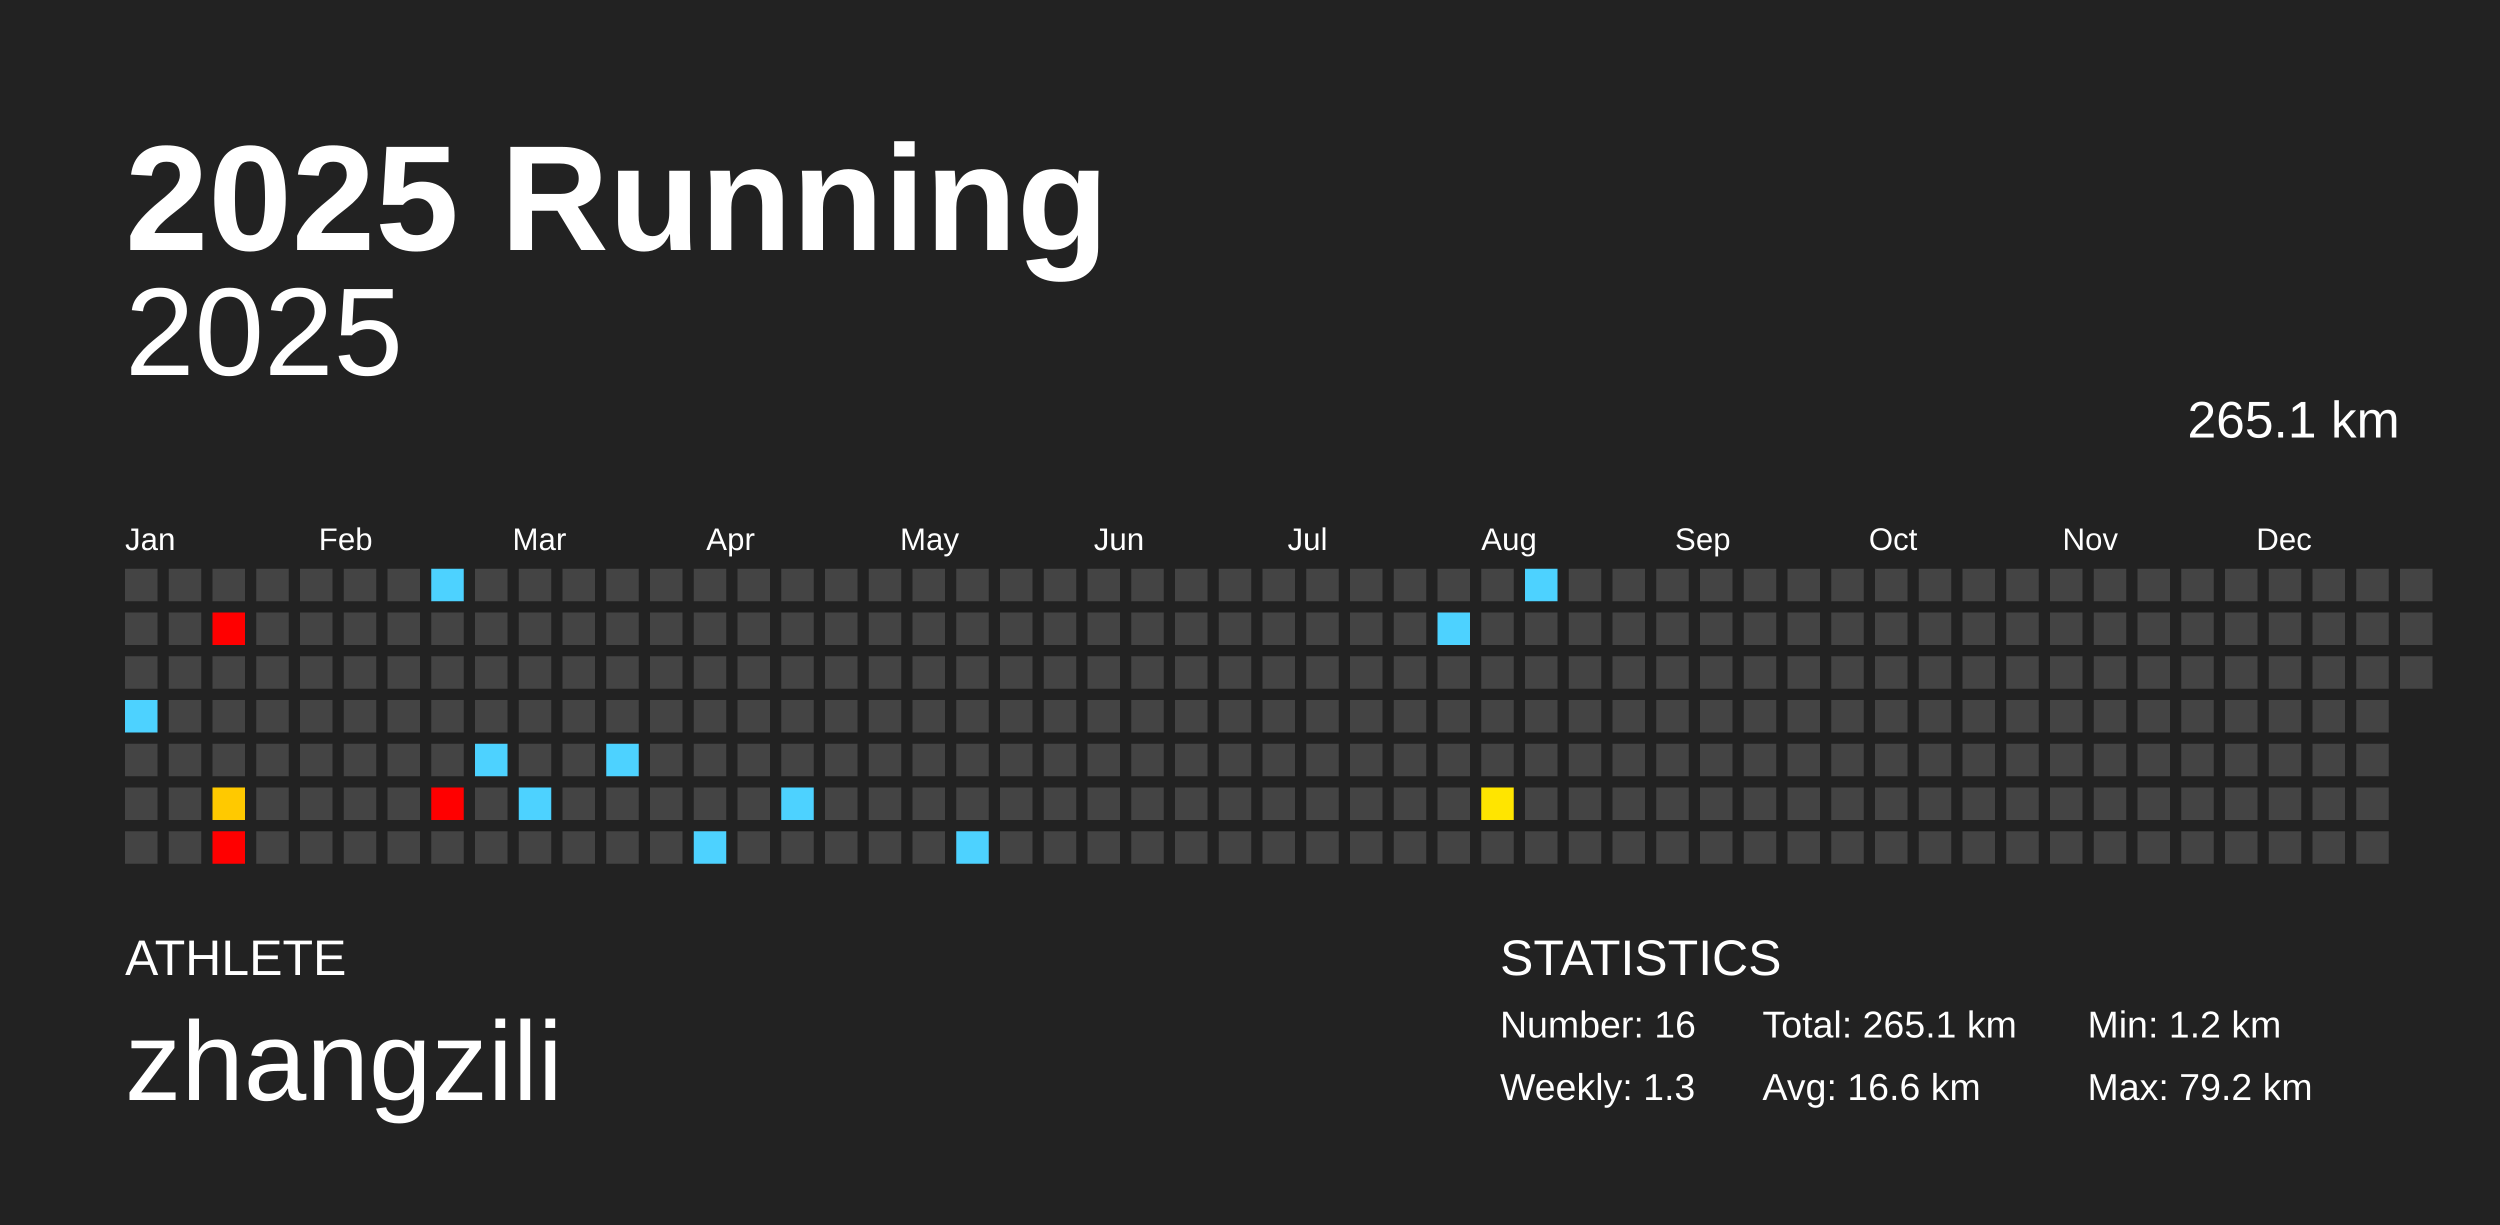
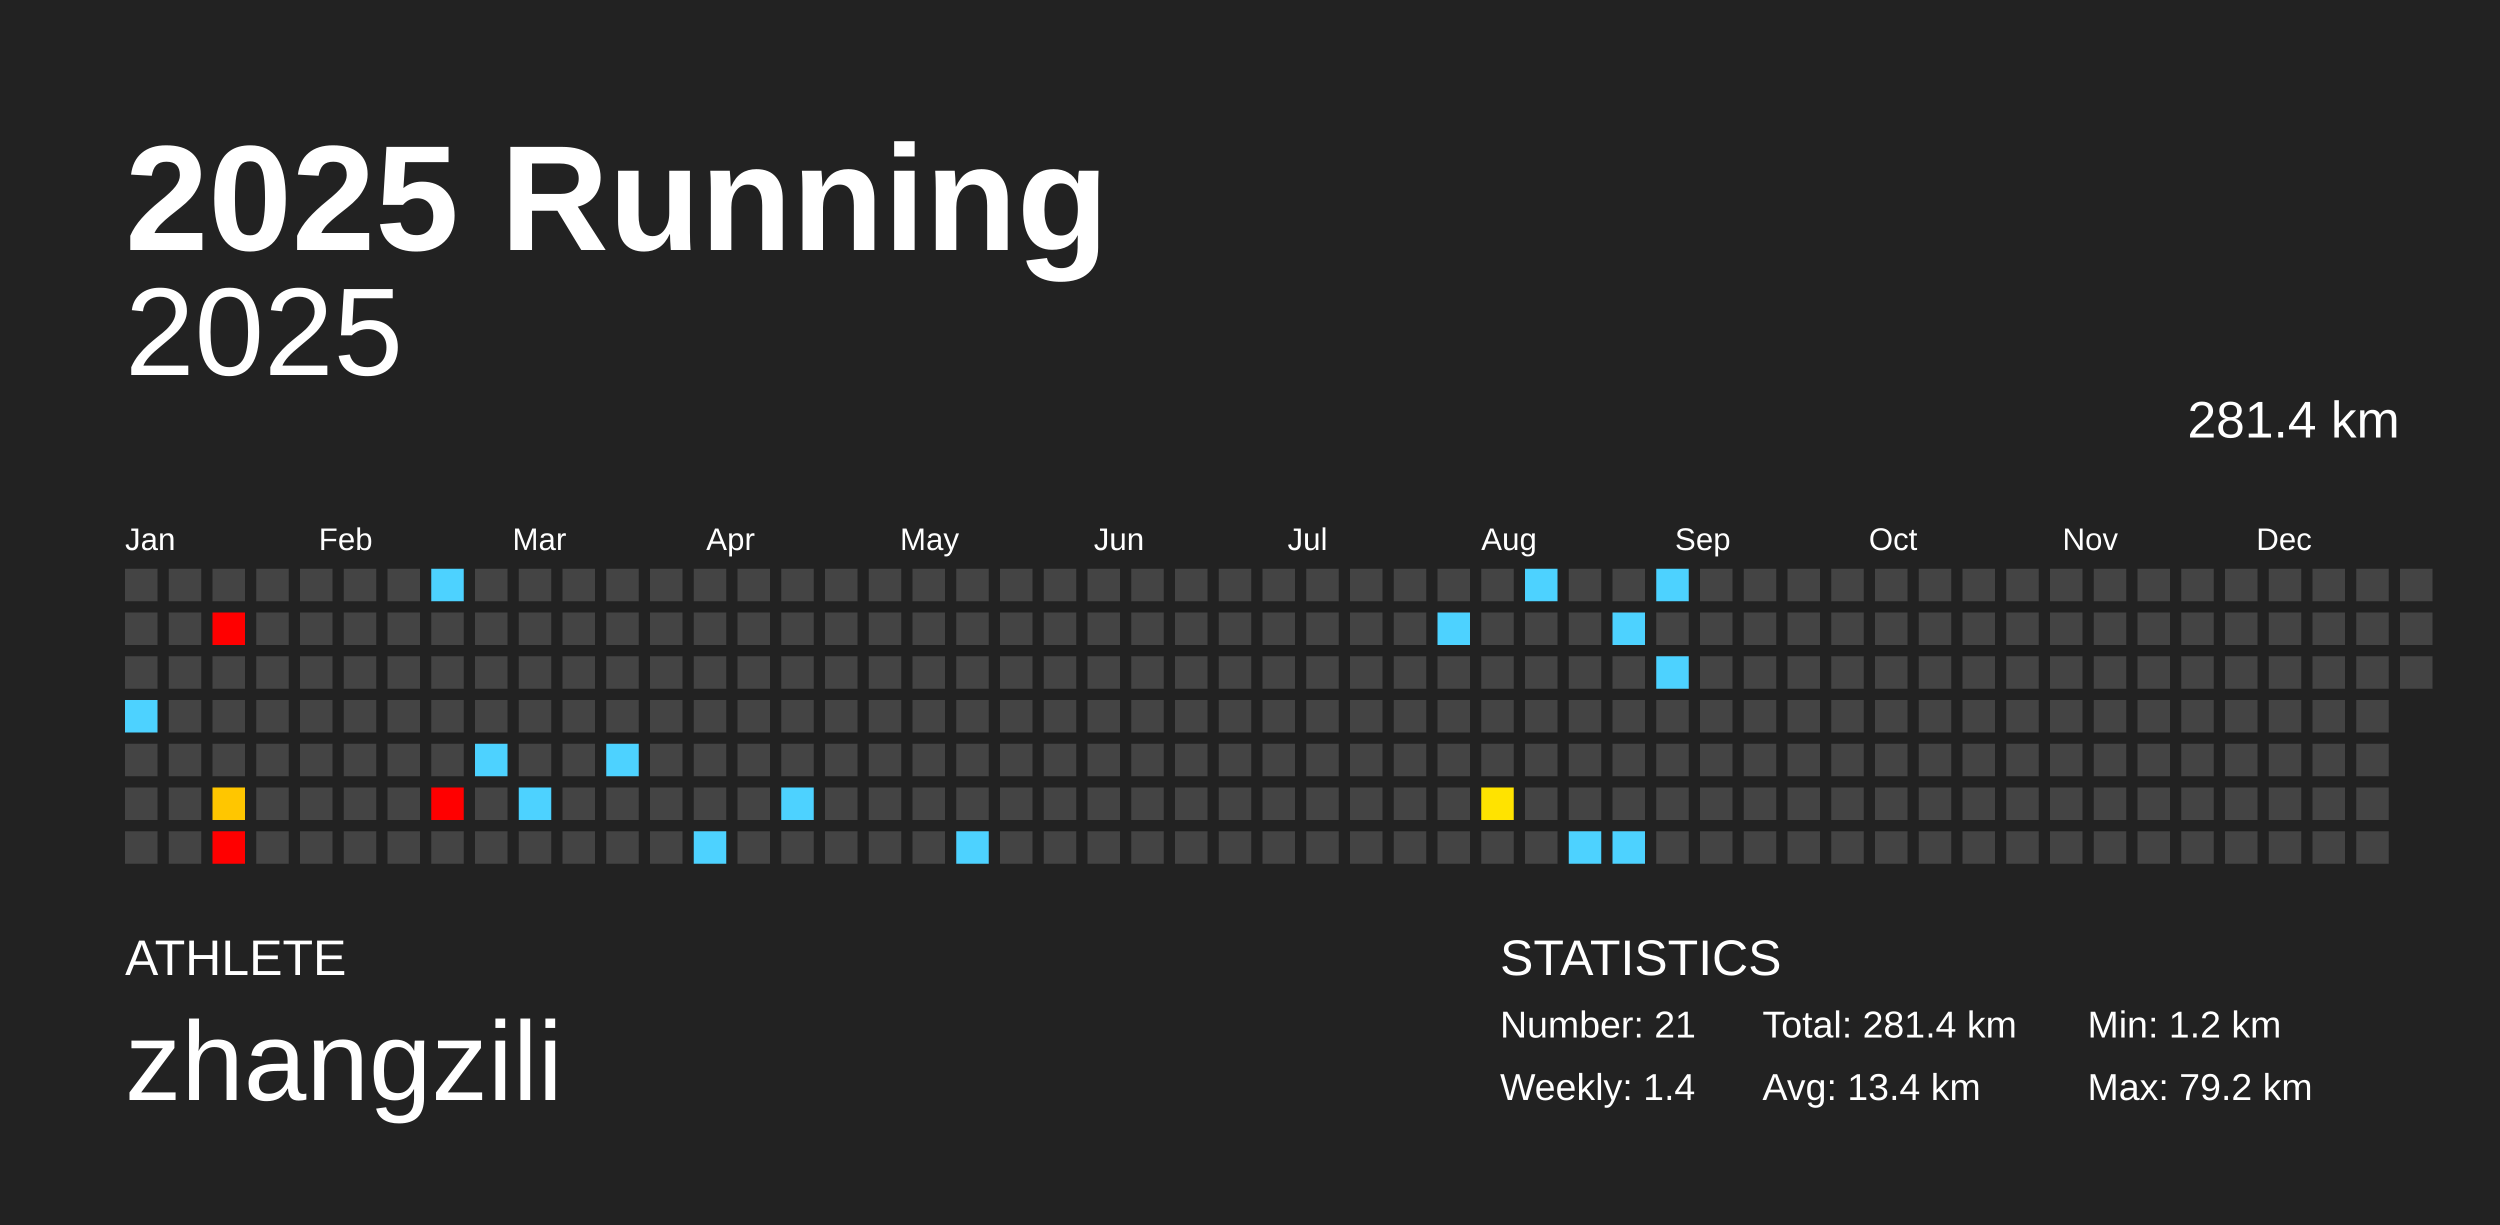
<svg xmlns="http://www.w3.org/2000/svg" baseProfile="full" height="98mm" version="1.1" viewBox="0,0,200,98" width="200mm">
  <defs />
  <rect fill="#222222" height="98" width="200" x="0" y="0" />
  <text fill="#FFFFFF" style="font-size:12px; font-family:Arial; font-weight:bold;" x="10" y="20">2025 Running</text>
  <text fill="#FFFFFF" style="font-size:4px; font-family:Arial" x="10" y="78">ATHLETE</text>
  <text fill="#FFFFFF" style="font-size:9px; font-family:Arial" x="10" y="88">zhangzili</text>
  <text fill="#FFFFFF" style="font-size:4px; font-family:Arial" x="120" y="78">STATISTICS</text>
-   <text fill="#FFFFFF" style="font-size:3px; font-family:Arial" x="120" y="83">Number: 16</text>
-   <text fill="#FFFFFF" style="font-size:3px; font-family:Arial" x="120" y="88">Weekly: 1.3</text>
-   <text fill="#FFFFFF" style="font-size:3px; font-family:Arial" x="141" y="83">Total: 265.1 km</text>
-   <text fill="#FFFFFF" style="font-size:3px; font-family:Arial" x="141" y="88">Avg: 16.6 km</text>
+   <text fill="#FFFFFF" style="font-size:3px; font-family:Arial" x="120" y="83">Number: 21</text>
+   <text fill="#FFFFFF" style="font-size:3px; font-family:Arial" x="120" y="88">Weekly: 1.4</text>
+   <text fill="#FFFFFF" style="font-size:3px; font-family:Arial" x="141" y="83">Total: 281.4 km</text>
+   <text fill="#FFFFFF" style="font-size:3px; font-family:Arial" x="141" y="88">Avg: 13.4 km</text>
  <text fill="#FFFFFF" style="font-size:3px; font-family:Arial" x="167" y="83">Min: 1.2 km</text>
  <text fill="#FFFFFF" style="font-size:3px; font-family:Arial" x="167" y="88">Max: 79.2 km</text>
  <text alignment-baseline="hanging" fill="#FFFFFF" style="font-size:10.0px; font-family:Arial;" x="10" y="30">2025</text>
-   <text alignment-baseline="hanging" fill="#FFFFFF" style="font-size:4.125px; font-family:Arial;" x="175" y="35">265.1 km</text>
+   <text alignment-baseline="hanging" fill="#FFFFFF" style="font-size:4.125px; font-family:Arial;" x="175" y="35">281.4 km</text>
  <text fill="#FFFFFF" style="font-size:2.5px; font-family:Arial" x="10.0" y="44">Jan</text>
  <text fill="#FFFFFF" style="font-size:2.5px; font-family:Arial" x="25.5" y="44">Feb</text>
  <text fill="#FFFFFF" style="font-size:2.5px; font-family:Arial" x="41.0" y="44">Mar</text>
  <text fill="#FFFFFF" style="font-size:2.5px; font-family:Arial" x="56.5" y="44">Apr</text>
  <text fill="#FFFFFF" style="font-size:2.5px; font-family:Arial" x="72.0" y="44">May</text>
  <text fill="#FFFFFF" style="font-size:2.5px; font-family:Arial" x="87.5" y="44">Jun</text>
  <text fill="#FFFFFF" style="font-size:2.5px; font-family:Arial" x="103.0" y="44">Jul</text>
  <text fill="#FFFFFF" style="font-size:2.5px; font-family:Arial" x="118.5" y="44">Aug</text>
  <text fill="#FFFFFF" style="font-size:2.5px; font-family:Arial" x="134.0" y="44">Sep</text>
  <text fill="#FFFFFF" style="font-size:2.5px; font-family:Arial" x="149.5" y="44">Oct</text>
  <text fill="#FFFFFF" style="font-size:2.5px; font-family:Arial" x="165.0" y="44">Nov</text>
  <text fill="#FFFFFF" style="font-size:2.5px; font-family:Arial" x="180.5" y="44">Dec</text>
  <rect fill="#444444" height="2.6" width="2.6" x="10.0" y="45.5" />
  <rect fill="#444444" height="2.6" width="2.6" x="10.0" y="49.0" />
  <rect fill="#444444" height="2.6" width="2.6" x="10.0" y="52.5" />
  <rect fill="#4dd2ff" height="2.6" width="2.6" x="10.0" y="56.0" />
  <rect fill="#444444" height="2.6" width="2.6" x="10.0" y="59.5" />
  <rect fill="#444444" height="2.6" width="2.6" x="10.0" y="63.0" />
  <rect fill="#444444" height="2.6" width="2.6" x="10.0" y="66.5" />
  <rect fill="#444444" height="2.6" width="2.6" x="13.5" y="45.5" />
  <rect fill="#444444" height="2.6" width="2.6" x="13.5" y="49.0" />
  <rect fill="#444444" height="2.6" width="2.6" x="13.5" y="52.5" />
  <rect fill="#444444" height="2.6" width="2.6" x="13.5" y="56.0" />
  <rect fill="#444444" height="2.6" width="2.6" x="13.5" y="59.5" />
  <rect fill="#444444" height="2.6" width="2.6" x="13.5" y="63.0" />
  <rect fill="#444444" height="2.6" width="2.6" x="13.5" y="66.5" />
  <rect fill="#444444" height="2.6" width="2.6" x="17.0" y="45.5" />
  <rect fill="red" height="2.6" width="2.6" x="17.0" y="49.0" />
  <rect fill="#444444" height="2.6" width="2.6" x="17.0" y="52.5" />
  <rect fill="#444444" height="2.6" width="2.6" x="17.0" y="56.0" />
  <rect fill="#444444" height="2.6" width="2.6" x="17.0" y="59.5" />
-   <rect fill="#ffc900" height="2.6" width="2.6" x="17.0" y="63.0" />
+   <rect fill="#ffc600" height="2.6" width="2.6" x="17.0" y="63.0" />
  <rect fill="red" height="2.6" width="2.6" x="17.0" y="66.5" />
  <rect fill="#444444" height="2.6" width="2.6" x="20.5" y="45.5" />
  <rect fill="#444444" height="2.6" width="2.6" x="20.5" y="49.0" />
  <rect fill="#444444" height="2.6" width="2.6" x="20.5" y="52.5" />
  <rect fill="#444444" height="2.6" width="2.6" x="20.5" y="56.0" />
  <rect fill="#444444" height="2.6" width="2.6" x="20.5" y="59.5" />
  <rect fill="#444444" height="2.6" width="2.6" x="20.5" y="63.0" />
  <rect fill="#444444" height="2.6" width="2.6" x="20.5" y="66.5" />
  <rect fill="#444444" height="2.6" width="2.6" x="24.0" y="45.5" />
  <rect fill="#444444" height="2.6" width="2.6" x="24.0" y="49.0" />
  <rect fill="#444444" height="2.6" width="2.6" x="24.0" y="52.5" />
  <rect fill="#444444" height="2.6" width="2.6" x="24.0" y="56.0" />
  <rect fill="#444444" height="2.6" width="2.6" x="24.0" y="59.5" />
  <rect fill="#444444" height="2.6" width="2.6" x="24.0" y="63.0" />
  <rect fill="#444444" height="2.6" width="2.6" x="24.0" y="66.5" />
  <rect fill="#444444" height="2.6" width="2.6" x="27.5" y="45.5" />
  <rect fill="#444444" height="2.6" width="2.6" x="27.5" y="49.0" />
  <rect fill="#444444" height="2.6" width="2.6" x="27.5" y="52.5" />
  <rect fill="#444444" height="2.6" width="2.6" x="27.5" y="56.0" />
  <rect fill="#444444" height="2.6" width="2.6" x="27.5" y="59.5" />
  <rect fill="#444444" height="2.6" width="2.6" x="27.5" y="63.0" />
  <rect fill="#444444" height="2.6" width="2.6" x="27.5" y="66.5" />
  <rect fill="#444444" height="2.6" width="2.6" x="31.0" y="45.5" />
  <rect fill="#444444" height="2.6" width="2.6" x="31.0" y="49.0" />
  <rect fill="#444444" height="2.6" width="2.6" x="31.0" y="52.5" />
  <rect fill="#444444" height="2.6" width="2.6" x="31.0" y="56.0" />
  <rect fill="#444444" height="2.6" width="2.6" x="31.0" y="59.5" />
  <rect fill="#444444" height="2.6" width="2.6" x="31.0" y="63.0" />
  <rect fill="#444444" height="2.6" width="2.6" x="31.0" y="66.5" />
  <rect fill="#4dd2ff" height="2.6" width="2.6" x="34.5" y="45.5" />
  <rect fill="#444444" height="2.6" width="2.6" x="34.5" y="49.0" />
  <rect fill="#444444" height="2.6" width="2.6" x="34.5" y="52.5" />
  <rect fill="#444444" height="2.6" width="2.6" x="34.5" y="56.0" />
  <rect fill="#444444" height="2.6" width="2.6" x="34.5" y="59.5" />
  <rect fill="red" height="2.6" width="2.6" x="34.5" y="63.0" />
  <rect fill="#444444" height="2.6" width="2.6" x="34.5" y="66.5" />
  <rect fill="#444444" height="2.6" width="2.6" x="38.0" y="45.5" />
  <rect fill="#444444" height="2.6" width="2.6" x="38.0" y="49.0" />
  <rect fill="#444444" height="2.6" width="2.6" x="38.0" y="52.5" />
  <rect fill="#444444" height="2.6" width="2.6" x="38.0" y="56.0" />
  <rect fill="#4dd2ff" height="2.6" width="2.6" x="38.0" y="59.5" />
  <rect fill="#444444" height="2.6" width="2.6" x="38.0" y="63.0" />
  <rect fill="#444444" height="2.6" width="2.6" x="38.0" y="66.5" />
  <rect fill="#444444" height="2.6" width="2.6" x="41.5" y="45.5" />
  <rect fill="#444444" height="2.6" width="2.6" x="41.5" y="49.0" />
  <rect fill="#444444" height="2.6" width="2.6" x="41.5" y="52.5" />
  <rect fill="#444444" height="2.6" width="2.6" x="41.5" y="56.0" />
  <rect fill="#444444" height="2.6" width="2.6" x="41.5" y="59.5" />
  <rect fill="#4dd2ff" height="2.6" width="2.6" x="41.5" y="63.0" />
  <rect fill="#444444" height="2.6" width="2.6" x="41.5" y="66.5" />
  <rect fill="#444444" height="2.6" width="2.6" x="45.0" y="45.5" />
  <rect fill="#444444" height="2.6" width="2.6" x="45.0" y="49.0" />
  <rect fill="#444444" height="2.6" width="2.6" x="45.0" y="52.5" />
  <rect fill="#444444" height="2.6" width="2.6" x="45.0" y="56.0" />
  <rect fill="#444444" height="2.6" width="2.6" x="45.0" y="59.5" />
  <rect fill="#444444" height="2.6" width="2.6" x="45.0" y="63.0" />
  <rect fill="#444444" height="2.6" width="2.6" x="45.0" y="66.5" />
  <rect fill="#444444" height="2.6" width="2.6" x="48.5" y="45.5" />
  <rect fill="#444444" height="2.6" width="2.6" x="48.5" y="49.0" />
  <rect fill="#444444" height="2.6" width="2.6" x="48.5" y="52.5" />
  <rect fill="#444444" height="2.6" width="2.6" x="48.5" y="56.0" />
  <rect fill="#4dd2ff" height="2.6" width="2.6" x="48.5" y="59.5" />
  <rect fill="#444444" height="2.6" width="2.6" x="48.5" y="63.0" />
  <rect fill="#444444" height="2.6" width="2.6" x="48.5" y="66.5" />
  <rect fill="#444444" height="2.6" width="2.6" x="52.0" y="45.5" />
  <rect fill="#444444" height="2.6" width="2.6" x="52.0" y="49.0" />
  <rect fill="#444444" height="2.6" width="2.6" x="52.0" y="52.5" />
  <rect fill="#444444" height="2.6" width="2.6" x="52.0" y="56.0" />
  <rect fill="#444444" height="2.6" width="2.6" x="52.0" y="59.5" />
  <rect fill="#444444" height="2.6" width="2.6" x="52.0" y="63.0" />
  <rect fill="#444444" height="2.6" width="2.6" x="52.0" y="66.5" />
  <rect fill="#444444" height="2.6" width="2.6" x="55.5" y="45.5" />
  <rect fill="#444444" height="2.6" width="2.6" x="55.5" y="49.0" />
  <rect fill="#444444" height="2.6" width="2.6" x="55.5" y="52.5" />
  <rect fill="#444444" height="2.6" width="2.6" x="55.5" y="56.0" />
  <rect fill="#444444" height="2.6" width="2.6" x="55.5" y="59.5" />
  <rect fill="#444444" height="2.6" width="2.6" x="55.5" y="63.0" />
  <rect fill="#4dd2ff" height="2.6" width="2.6" x="55.5" y="66.5" />
  <rect fill="#444444" height="2.6" width="2.6" x="59.0" y="45.5" />
  <rect fill="#444444" height="2.6" width="2.6" x="59.0" y="49.0" />
  <rect fill="#444444" height="2.6" width="2.6" x="59.0" y="52.5" />
  <rect fill="#444444" height="2.6" width="2.6" x="59.0" y="56.0" />
  <rect fill="#444444" height="2.6" width="2.6" x="59.0" y="59.5" />
  <rect fill="#444444" height="2.6" width="2.6" x="59.0" y="63.0" />
  <rect fill="#444444" height="2.6" width="2.6" x="59.0" y="66.5" />
  <rect fill="#444444" height="2.6" width="2.6" x="62.5" y="45.5" />
  <rect fill="#444444" height="2.6" width="2.6" x="62.5" y="49.0" />
  <rect fill="#444444" height="2.6" width="2.6" x="62.5" y="52.5" />
  <rect fill="#444444" height="2.6" width="2.6" x="62.5" y="56.0" />
  <rect fill="#444444" height="2.6" width="2.6" x="62.5" y="59.5" />
  <rect fill="#4dd2ff" height="2.6" width="2.6" x="62.5" y="63.0" />
  <rect fill="#444444" height="2.6" width="2.6" x="62.5" y="66.5" />
  <rect fill="#444444" height="2.6" width="2.6" x="66.0" y="45.5" />
  <rect fill="#444444" height="2.6" width="2.6" x="66.0" y="49.0" />
  <rect fill="#444444" height="2.6" width="2.6" x="66.0" y="52.5" />
  <rect fill="#444444" height="2.6" width="2.6" x="66.0" y="56.0" />
  <rect fill="#444444" height="2.6" width="2.6" x="66.0" y="59.5" />
  <rect fill="#444444" height="2.6" width="2.6" x="66.0" y="63.0" />
  <rect fill="#444444" height="2.6" width="2.6" x="66.0" y="66.5" />
  <rect fill="#444444" height="2.6" width="2.6" x="69.5" y="45.5" />
  <rect fill="#444444" height="2.6" width="2.6" x="69.5" y="49.0" />
  <rect fill="#444444" height="2.6" width="2.6" x="69.5" y="52.5" />
  <rect fill="#444444" height="2.6" width="2.6" x="69.5" y="56.0" />
  <rect fill="#444444" height="2.6" width="2.6" x="69.5" y="59.5" />
  <rect fill="#444444" height="2.6" width="2.6" x="69.5" y="63.0" />
  <rect fill="#444444" height="2.6" width="2.6" x="69.5" y="66.5" />
  <rect fill="#444444" height="2.6" width="2.6" x="73.0" y="45.5" />
  <rect fill="#444444" height="2.6" width="2.6" x="73.0" y="49.0" />
  <rect fill="#444444" height="2.6" width="2.6" x="73.0" y="52.5" />
  <rect fill="#444444" height="2.6" width="2.6" x="73.0" y="56.0" />
  <rect fill="#444444" height="2.6" width="2.6" x="73.0" y="59.5" />
  <rect fill="#444444" height="2.6" width="2.6" x="73.0" y="63.0" />
  <rect fill="#444444" height="2.6" width="2.6" x="73.0" y="66.5" />
  <rect fill="#444444" height="2.6" width="2.6" x="76.5" y="45.5" />
  <rect fill="#444444" height="2.6" width="2.6" x="76.5" y="49.0" />
  <rect fill="#444444" height="2.6" width="2.6" x="76.5" y="52.5" />
  <rect fill="#444444" height="2.6" width="2.6" x="76.5" y="56.0" />
  <rect fill="#444444" height="2.6" width="2.6" x="76.5" y="59.5" />
  <rect fill="#444444" height="2.6" width="2.6" x="76.5" y="63.0" />
  <rect fill="#4dd2ff" height="2.6" width="2.6" x="76.5" y="66.5" />
  <rect fill="#444444" height="2.6" width="2.6" x="80.0" y="45.5" />
  <rect fill="#444444" height="2.6" width="2.6" x="80.0" y="49.0" />
  <rect fill="#444444" height="2.6" width="2.6" x="80.0" y="52.5" />
  <rect fill="#444444" height="2.6" width="2.6" x="80.0" y="56.0" />
  <rect fill="#444444" height="2.6" width="2.6" x="80.0" y="59.5" />
  <rect fill="#444444" height="2.6" width="2.6" x="80.0" y="63.0" />
  <rect fill="#444444" height="2.6" width="2.6" x="80.0" y="66.5" />
  <rect fill="#444444" height="2.6" width="2.6" x="83.5" y="45.5" />
  <rect fill="#444444" height="2.6" width="2.6" x="83.5" y="49.0" />
  <rect fill="#444444" height="2.6" width="2.6" x="83.5" y="52.5" />
  <rect fill="#444444" height="2.6" width="2.6" x="83.5" y="56.0" />
  <rect fill="#444444" height="2.6" width="2.6" x="83.5" y="59.5" />
  <rect fill="#444444" height="2.6" width="2.6" x="83.5" y="63.0" />
  <rect fill="#444444" height="2.6" width="2.6" x="83.5" y="66.5" />
  <rect fill="#444444" height="2.6" width="2.6" x="87.0" y="45.5" />
  <rect fill="#444444" height="2.6" width="2.6" x="87.0" y="49.0" />
  <rect fill="#444444" height="2.6" width="2.6" x="87.0" y="52.5" />
  <rect fill="#444444" height="2.6" width="2.6" x="87.0" y="56.0" />
  <rect fill="#444444" height="2.6" width="2.6" x="87.0" y="59.5" />
  <rect fill="#444444" height="2.6" width="2.6" x="87.0" y="63.0" />
  <rect fill="#444444" height="2.6" width="2.6" x="87.0" y="66.5" />
  <rect fill="#444444" height="2.6" width="2.6" x="90.5" y="45.5" />
  <rect fill="#444444" height="2.6" width="2.6" x="90.5" y="49.0" />
  <rect fill="#444444" height="2.6" width="2.6" x="90.5" y="52.5" />
  <rect fill="#444444" height="2.6" width="2.6" x="90.5" y="56.0" />
  <rect fill="#444444" height="2.6" width="2.6" x="90.5" y="59.5" />
  <rect fill="#444444" height="2.6" width="2.6" x="90.5" y="63.0" />
  <rect fill="#444444" height="2.6" width="2.6" x="90.5" y="66.5" />
  <rect fill="#444444" height="2.6" width="2.6" x="94.0" y="45.5" />
  <rect fill="#444444" height="2.6" width="2.6" x="94.0" y="49.0" />
  <rect fill="#444444" height="2.6" width="2.6" x="94.0" y="52.5" />
  <rect fill="#444444" height="2.6" width="2.6" x="94.0" y="56.0" />
  <rect fill="#444444" height="2.6" width="2.6" x="94.0" y="59.5" />
  <rect fill="#444444" height="2.6" width="2.6" x="94.0" y="63.0" />
  <rect fill="#444444" height="2.6" width="2.6" x="94.0" y="66.5" />
  <rect fill="#444444" height="2.6" width="2.6" x="97.5" y="45.5" />
  <rect fill="#444444" height="2.6" width="2.6" x="97.5" y="49.0" />
  <rect fill="#444444" height="2.6" width="2.6" x="97.5" y="52.5" />
  <rect fill="#444444" height="2.6" width="2.6" x="97.5" y="56.0" />
  <rect fill="#444444" height="2.6" width="2.6" x="97.5" y="59.5" />
  <rect fill="#444444" height="2.6" width="2.6" x="97.5" y="63.0" />
  <rect fill="#444444" height="2.6" width="2.6" x="97.5" y="66.5" />
  <rect fill="#444444" height="2.6" width="2.6" x="101.0" y="45.5" />
  <rect fill="#444444" height="2.6" width="2.6" x="101.0" y="49.0" />
  <rect fill="#444444" height="2.6" width="2.6" x="101.0" y="52.5" />
  <rect fill="#444444" height="2.6" width="2.6" x="101.0" y="56.0" />
  <rect fill="#444444" height="2.6" width="2.6" x="101.0" y="59.5" />
  <rect fill="#444444" height="2.6" width="2.6" x="101.0" y="63.0" />
  <rect fill="#444444" height="2.6" width="2.6" x="101.0" y="66.5" />
  <rect fill="#444444" height="2.6" width="2.6" x="104.5" y="45.5" />
  <rect fill="#444444" height="2.6" width="2.6" x="104.5" y="49.0" />
  <rect fill="#444444" height="2.6" width="2.6" x="104.5" y="52.5" />
  <rect fill="#444444" height="2.6" width="2.6" x="104.5" y="56.0" />
  <rect fill="#444444" height="2.6" width="2.6" x="104.5" y="59.5" />
  <rect fill="#444444" height="2.6" width="2.6" x="104.5" y="63.0" />
  <rect fill="#444444" height="2.6" width="2.6" x="104.5" y="66.5" />
  <rect fill="#444444" height="2.6" width="2.6" x="108.0" y="45.5" />
  <rect fill="#444444" height="2.6" width="2.6" x="108.0" y="49.0" />
  <rect fill="#444444" height="2.6" width="2.6" x="108.0" y="52.5" />
  <rect fill="#444444" height="2.6" width="2.6" x="108.0" y="56.0" />
  <rect fill="#444444" height="2.6" width="2.6" x="108.0" y="59.5" />
  <rect fill="#444444" height="2.6" width="2.6" x="108.0" y="63.0" />
  <rect fill="#444444" height="2.6" width="2.6" x="108.0" y="66.5" />
  <rect fill="#444444" height="2.6" width="2.6" x="111.5" y="45.5" />
  <rect fill="#444444" height="2.6" width="2.6" x="111.5" y="49.0" />
  <rect fill="#444444" height="2.6" width="2.6" x="111.5" y="52.5" />
  <rect fill="#444444" height="2.6" width="2.6" x="111.5" y="56.0" />
  <rect fill="#444444" height="2.6" width="2.6" x="111.5" y="59.5" />
  <rect fill="#444444" height="2.6" width="2.6" x="111.5" y="63.0" />
  <rect fill="#444444" height="2.6" width="2.6" x="111.5" y="66.5" />
  <rect fill="#444444" height="2.6" width="2.6" x="115.0" y="45.5" />
  <rect fill="#4dd2ff" height="2.6" width="2.6" x="115.0" y="49.0" />
  <rect fill="#444444" height="2.6" width="2.6" x="115.0" y="52.5" />
  <rect fill="#444444" height="2.6" width="2.6" x="115.0" y="56.0" />
  <rect fill="#444444" height="2.6" width="2.6" x="115.0" y="59.5" />
  <rect fill="#444444" height="2.6" width="2.6" x="115.0" y="63.0" />
  <rect fill="#444444" height="2.6" width="2.6" x="115.0" y="66.5" />
  <rect fill="#444444" height="2.6" width="2.6" x="118.5" y="45.5" />
  <rect fill="#444444" height="2.6" width="2.6" x="118.5" y="49.0" />
  <rect fill="#444444" height="2.6" width="2.6" x="118.5" y="52.5" />
  <rect fill="#444444" height="2.6" width="2.6" x="118.5" y="56.0" />
  <rect fill="#444444" height="2.6" width="2.6" x="118.5" y="59.5" />
-   <rect fill="#ffe500" height="2.6" width="2.6" x="118.5" y="63.0" />
+   <rect fill="#ffe300" height="2.6" width="2.6" x="118.5" y="63.0" />
  <rect fill="#444444" height="2.6" width="2.6" x="118.5" y="66.5" />
  <rect fill="#4dd2ff" height="2.6" width="2.6" x="122.0" y="45.5" />
  <rect fill="#444444" height="2.6" width="2.6" x="122.0" y="49.0" />
  <rect fill="#444444" height="2.6" width="2.6" x="122.0" y="52.5" />
  <rect fill="#444444" height="2.6" width="2.6" x="122.0" y="56.0" />
  <rect fill="#444444" height="2.6" width="2.6" x="122.0" y="59.5" />
  <rect fill="#444444" height="2.6" width="2.6" x="122.0" y="63.0" />
  <rect fill="#444444" height="2.6" width="2.6" x="122.0" y="66.5" />
  <rect fill="#444444" height="2.6" width="2.6" x="125.5" y="45.5" />
  <rect fill="#444444" height="2.6" width="2.6" x="125.5" y="49.0" />
  <rect fill="#444444" height="2.6" width="2.6" x="125.5" y="52.5" />
  <rect fill="#444444" height="2.6" width="2.6" x="125.5" y="56.0" />
  <rect fill="#444444" height="2.6" width="2.6" x="125.5" y="59.5" />
  <rect fill="#444444" height="2.6" width="2.6" x="125.5" y="63.0" />
-   <rect fill="#444444" height="2.6" width="2.6" x="125.5" y="66.5" />
+   <rect fill="#4dd2ff" height="2.6" width="2.6" x="125.5" y="66.5" />
  <rect fill="#444444" height="2.6" width="2.6" x="129.0" y="45.5" />
-   <rect fill="#444444" height="2.6" width="2.6" x="129.0" y="49.0" />
+   <rect fill="#4dd2ff" height="2.6" width="2.6" x="129.0" y="49.0" />
  <rect fill="#444444" height="2.6" width="2.6" x="129.0" y="52.5" />
  <rect fill="#444444" height="2.6" width="2.6" x="129.0" y="56.0" />
  <rect fill="#444444" height="2.6" width="2.6" x="129.0" y="59.5" />
  <rect fill="#444444" height="2.6" width="2.6" x="129.0" y="63.0" />
-   <rect fill="#444444" height="2.6" width="2.6" x="129.0" y="66.5" />
-   <rect fill="#444444" height="2.6" width="2.6" x="132.5" y="45.5" />
+   <rect fill="#4dd2ff" height="2.6" width="2.6" x="129.0" y="66.5" />
+   <rect fill="#4dd2ff" height="2.6" width="2.6" x="132.5" y="45.5" />
  <rect fill="#444444" height="2.6" width="2.6" x="132.5" y="49.0" />
-   <rect fill="#444444" height="2.6" width="2.6" x="132.5" y="52.5" />
+   <rect fill="#4dd2ff" height="2.6" width="2.6" x="132.5" y="52.5" />
  <rect fill="#444444" height="2.6" width="2.6" x="132.5" y="56.0" />
  <rect fill="#444444" height="2.6" width="2.6" x="132.5" y="59.5" />
  <rect fill="#444444" height="2.6" width="2.6" x="132.5" y="63.0" />
  <rect fill="#444444" height="2.6" width="2.6" x="132.5" y="66.5" />
  <rect fill="#444444" height="2.6" width="2.6" x="136.0" y="45.5" />
  <rect fill="#444444" height="2.6" width="2.6" x="136.0" y="49.0" />
  <rect fill="#444444" height="2.6" width="2.6" x="136.0" y="52.5" />
  <rect fill="#444444" height="2.6" width="2.6" x="136.0" y="56.0" />
  <rect fill="#444444" height="2.6" width="2.6" x="136.0" y="59.5" />
  <rect fill="#444444" height="2.6" width="2.6" x="136.0" y="63.0" />
  <rect fill="#444444" height="2.6" width="2.6" x="136.0" y="66.5" />
  <rect fill="#444444" height="2.6" width="2.6" x="139.5" y="45.5" />
  <rect fill="#444444" height="2.6" width="2.6" x="139.5" y="49.0" />
  <rect fill="#444444" height="2.6" width="2.6" x="139.5" y="52.5" />
  <rect fill="#444444" height="2.6" width="2.6" x="139.5" y="56.0" />
  <rect fill="#444444" height="2.6" width="2.6" x="139.5" y="59.5" />
  <rect fill="#444444" height="2.6" width="2.6" x="139.5" y="63.0" />
  <rect fill="#444444" height="2.6" width="2.6" x="139.5" y="66.5" />
  <rect fill="#444444" height="2.6" width="2.6" x="143.0" y="45.5" />
  <rect fill="#444444" height="2.6" width="2.6" x="143.0" y="49.0" />
  <rect fill="#444444" height="2.6" width="2.6" x="143.0" y="52.5" />
  <rect fill="#444444" height="2.6" width="2.6" x="143.0" y="56.0" />
  <rect fill="#444444" height="2.6" width="2.6" x="143.0" y="59.5" />
  <rect fill="#444444" height="2.6" width="2.6" x="143.0" y="63.0" />
  <rect fill="#444444" height="2.6" width="2.6" x="143.0" y="66.5" />
  <rect fill="#444444" height="2.6" width="2.6" x="146.5" y="45.5" />
  <rect fill="#444444" height="2.6" width="2.6" x="146.5" y="49.0" />
  <rect fill="#444444" height="2.6" width="2.6" x="146.5" y="52.5" />
  <rect fill="#444444" height="2.6" width="2.6" x="146.5" y="56.0" />
  <rect fill="#444444" height="2.6" width="2.6" x="146.5" y="59.5" />
  <rect fill="#444444" height="2.6" width="2.6" x="146.5" y="63.0" />
  <rect fill="#444444" height="2.6" width="2.6" x="146.5" y="66.5" />
  <rect fill="#444444" height="2.6" width="2.6" x="150.0" y="45.5" />
  <rect fill="#444444" height="2.6" width="2.6" x="150.0" y="49.0" />
  <rect fill="#444444" height="2.6" width="2.6" x="150.0" y="52.5" />
  <rect fill="#444444" height="2.6" width="2.6" x="150.0" y="56.0" />
  <rect fill="#444444" height="2.6" width="2.6" x="150.0" y="59.5" />
  <rect fill="#444444" height="2.6" width="2.6" x="150.0" y="63.0" />
  <rect fill="#444444" height="2.6" width="2.6" x="150.0" y="66.5" />
  <rect fill="#444444" height="2.6" width="2.6" x="153.5" y="45.5" />
  <rect fill="#444444" height="2.6" width="2.6" x="153.5" y="49.0" />
  <rect fill="#444444" height="2.6" width="2.6" x="153.5" y="52.5" />
  <rect fill="#444444" height="2.6" width="2.6" x="153.5" y="56.0" />
  <rect fill="#444444" height="2.6" width="2.6" x="153.5" y="59.5" />
  <rect fill="#444444" height="2.6" width="2.6" x="153.5" y="63.0" />
  <rect fill="#444444" height="2.6" width="2.6" x="153.5" y="66.5" />
  <rect fill="#444444" height="2.6" width="2.6" x="157.0" y="45.5" />
  <rect fill="#444444" height="2.6" width="2.6" x="157.0" y="49.0" />
  <rect fill="#444444" height="2.6" width="2.6" x="157.0" y="52.5" />
  <rect fill="#444444" height="2.6" width="2.6" x="157.0" y="56.0" />
  <rect fill="#444444" height="2.6" width="2.6" x="157.0" y="59.5" />
  <rect fill="#444444" height="2.6" width="2.6" x="157.0" y="63.0" />
  <rect fill="#444444" height="2.6" width="2.6" x="157.0" y="66.5" />
  <rect fill="#444444" height="2.6" width="2.6" x="160.5" y="45.5" />
  <rect fill="#444444" height="2.6" width="2.6" x="160.5" y="49.0" />
  <rect fill="#444444" height="2.6" width="2.6" x="160.5" y="52.5" />
  <rect fill="#444444" height="2.6" width="2.6" x="160.5" y="56.0" />
  <rect fill="#444444" height="2.6" width="2.6" x="160.5" y="59.5" />
  <rect fill="#444444" height="2.6" width="2.6" x="160.5" y="63.0" />
  <rect fill="#444444" height="2.6" width="2.6" x="160.5" y="66.5" />
  <rect fill="#444444" height="2.6" width="2.6" x="164.0" y="45.5" />
  <rect fill="#444444" height="2.6" width="2.6" x="164.0" y="49.0" />
  <rect fill="#444444" height="2.6" width="2.6" x="164.0" y="52.5" />
  <rect fill="#444444" height="2.6" width="2.6" x="164.0" y="56.0" />
  <rect fill="#444444" height="2.6" width="2.6" x="164.0" y="59.5" />
  <rect fill="#444444" height="2.6" width="2.6" x="164.0" y="63.0" />
  <rect fill="#444444" height="2.6" width="2.6" x="164.0" y="66.5" />
  <rect fill="#444444" height="2.6" width="2.6" x="167.5" y="45.5" />
  <rect fill="#444444" height="2.6" width="2.6" x="167.5" y="49.0" />
  <rect fill="#444444" height="2.6" width="2.6" x="167.5" y="52.5" />
  <rect fill="#444444" height="2.6" width="2.6" x="167.5" y="56.0" />
  <rect fill="#444444" height="2.6" width="2.6" x="167.5" y="59.5" />
  <rect fill="#444444" height="2.6" width="2.6" x="167.5" y="63.0" />
  <rect fill="#444444" height="2.6" width="2.6" x="167.5" y="66.5" />
  <rect fill="#444444" height="2.6" width="2.6" x="171.0" y="45.5" />
  <rect fill="#444444" height="2.6" width="2.6" x="171.0" y="49.0" />
  <rect fill="#444444" height="2.6" width="2.6" x="171.0" y="52.5" />
  <rect fill="#444444" height="2.6" width="2.6" x="171.0" y="56.0" />
  <rect fill="#444444" height="2.6" width="2.6" x="171.0" y="59.5" />
  <rect fill="#444444" height="2.6" width="2.6" x="171.0" y="63.0" />
  <rect fill="#444444" height="2.6" width="2.6" x="171.0" y="66.5" />
  <rect fill="#444444" height="2.6" width="2.6" x="174.5" y="45.5" />
  <rect fill="#444444" height="2.6" width="2.6" x="174.5" y="49.0" />
  <rect fill="#444444" height="2.6" width="2.6" x="174.5" y="52.5" />
  <rect fill="#444444" height="2.6" width="2.6" x="174.5" y="56.0" />
  <rect fill="#444444" height="2.6" width="2.6" x="174.5" y="59.5" />
  <rect fill="#444444" height="2.6" width="2.6" x="174.5" y="63.0" />
  <rect fill="#444444" height="2.6" width="2.6" x="174.5" y="66.5" />
  <rect fill="#444444" height="2.6" width="2.6" x="178.0" y="45.5" />
  <rect fill="#444444" height="2.6" width="2.6" x="178.0" y="49.0" />
  <rect fill="#444444" height="2.6" width="2.6" x="178.0" y="52.5" />
  <rect fill="#444444" height="2.6" width="2.6" x="178.0" y="56.0" />
  <rect fill="#444444" height="2.6" width="2.6" x="178.0" y="59.5" />
  <rect fill="#444444" height="2.6" width="2.6" x="178.0" y="63.0" />
  <rect fill="#444444" height="2.6" width="2.6" x="178.0" y="66.5" />
  <rect fill="#444444" height="2.6" width="2.6" x="181.5" y="45.5" />
  <rect fill="#444444" height="2.6" width="2.6" x="181.5" y="49.0" />
  <rect fill="#444444" height="2.6" width="2.6" x="181.5" y="52.5" />
  <rect fill="#444444" height="2.6" width="2.6" x="181.5" y="56.0" />
  <rect fill="#444444" height="2.6" width="2.6" x="181.5" y="59.5" />
  <rect fill="#444444" height="2.6" width="2.6" x="181.5" y="63.0" />
  <rect fill="#444444" height="2.6" width="2.6" x="181.5" y="66.5" />
  <rect fill="#444444" height="2.6" width="2.6" x="185.0" y="45.5" />
  <rect fill="#444444" height="2.6" width="2.6" x="185.0" y="49.0" />
  <rect fill="#444444" height="2.6" width="2.6" x="185.0" y="52.5" />
  <rect fill="#444444" height="2.6" width="2.6" x="185.0" y="56.0" />
  <rect fill="#444444" height="2.6" width="2.6" x="185.0" y="59.5" />
  <rect fill="#444444" height="2.6" width="2.6" x="185.0" y="63.0" />
  <rect fill="#444444" height="2.6" width="2.6" x="185.0" y="66.5" />
  <rect fill="#444444" height="2.6" width="2.6" x="188.5" y="45.5" />
  <rect fill="#444444" height="2.6" width="2.6" x="188.5" y="49.0" />
  <rect fill="#444444" height="2.6" width="2.6" x="188.5" y="52.5" />
  <rect fill="#444444" height="2.6" width="2.6" x="188.5" y="56.0" />
  <rect fill="#444444" height="2.6" width="2.6" x="188.5" y="59.5" />
  <rect fill="#444444" height="2.6" width="2.6" x="188.5" y="63.0" />
  <rect fill="#444444" height="2.6" width="2.6" x="188.5" y="66.5" />
  <rect fill="#444444" height="2.6" width="2.6" x="192.0" y="45.5" />
  <rect fill="#444444" height="2.6" width="2.6" x="192.0" y="49.0" />
  <rect fill="#444444" height="2.6" width="2.6" x="192.0" y="52.5" />
</svg>
